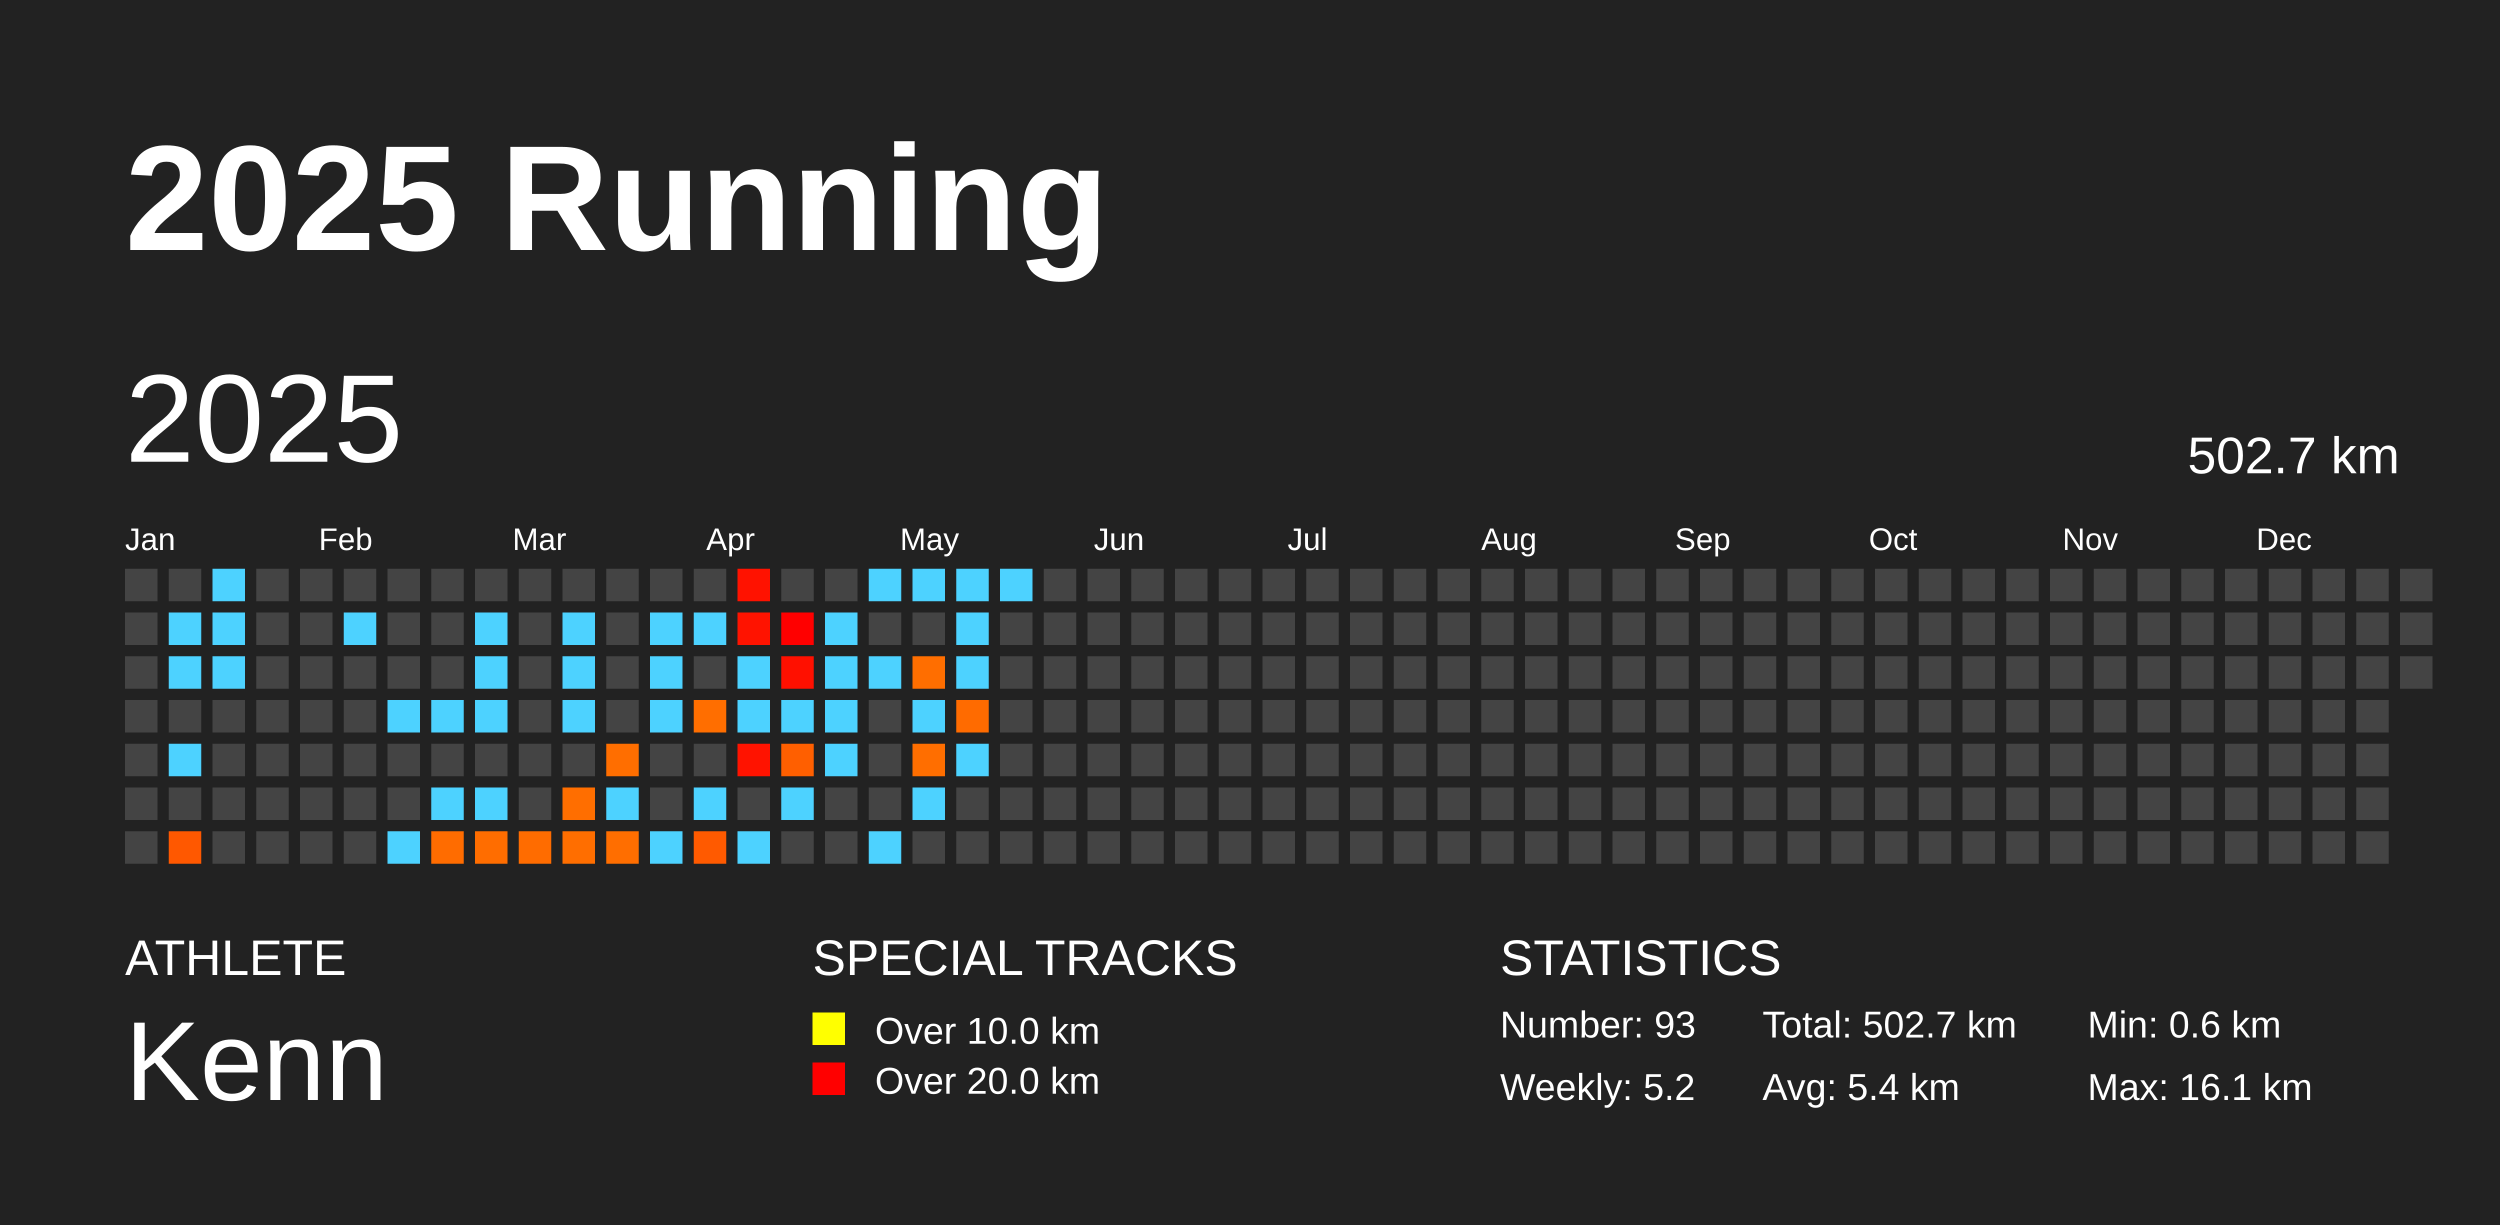
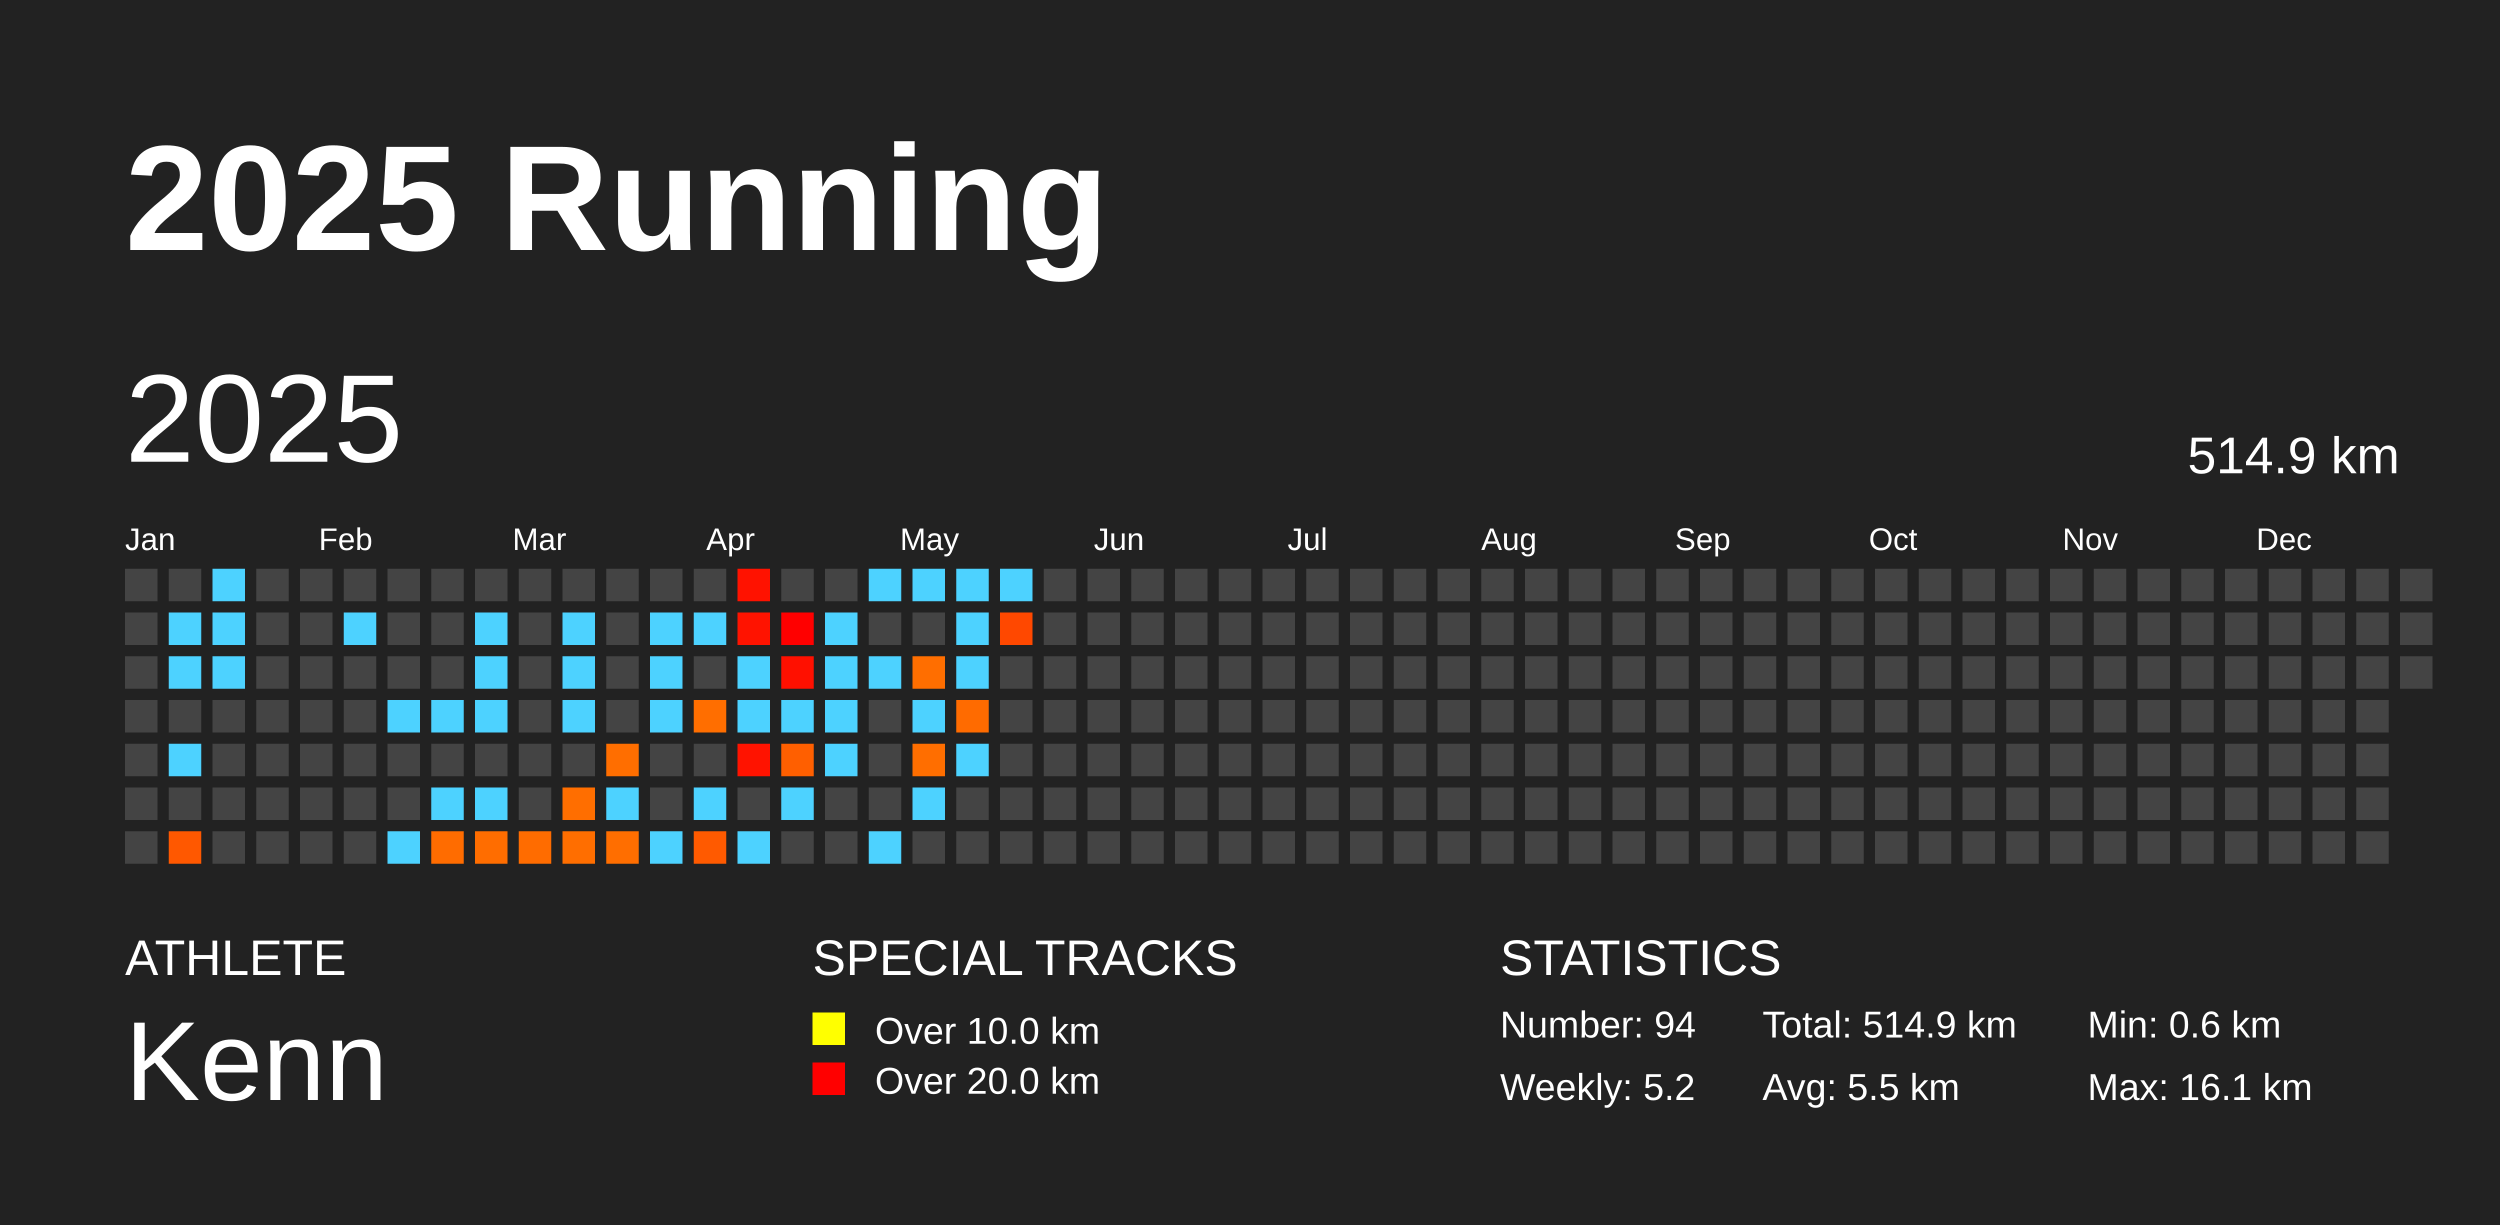
<svg xmlns="http://www.w3.org/2000/svg" baseProfile="full" height="98mm" version="1.1" viewBox="0,0,200,98" width="200mm">
  <defs />
  <rect fill="#222222" height="98" width="200" x="0" y="0" />
  <text fill="#FFFFFF" style="font-size:12px; font-family:Arial; font-weight:bold;" x="10" y="20">2025 Running</text>
  <text fill="#FFFFFF" style="font-size:4px; font-family:Arial" x="10" y="78">ATHLETE</text>
  <text fill="#FFFFFF" style="font-size:9px; font-family:Arial" x="10" y="88">Kenn</text>
  <text fill="#FFFFFF" style="font-size:4px; font-family:Arial" x="65" y="78">SPECIAL TRACKS</text>
  <rect fill="yellow" height="2.6" width="2.6" x="65" y="81" />
  <text fill="#FFFFFF" style="font-size:3px; font-family:Arial" x="70" y="83.5">Over 10.0 km</text>
  <rect fill="red" height="2.6" width="2.6" x="65" y="85" />
  <text fill="#FFFFFF" style="font-size:3px; font-family:Arial" x="70" y="87.5">Over 20.0 km</text>
  <text fill="#FFFFFF" style="font-size:4px; font-family:Arial" x="120" y="78">STATISTICS</text>
-   <text fill="#FFFFFF" style="font-size:3px; font-family:Arial" x="120" y="83">Number: 93</text>
+   <text fill="#FFFFFF" style="font-size:3px; font-family:Arial" x="120" y="83">Number: 94</text>
  <text fill="#FFFFFF" style="font-size:3px; font-family:Arial" x="120" y="88">Weekly: 5.2</text>
-   <text fill="#FFFFFF" style="font-size:3px; font-family:Arial" x="141" y="83">Total: 502.7 km</text>
-   <text fill="#FFFFFF" style="font-size:3px; font-family:Arial" x="141" y="88">Avg: 5.4 km</text>
+   <text fill="#FFFFFF" style="font-size:3px; font-family:Arial" x="141" y="83">Total: 514.9 km</text>
+   <text fill="#FFFFFF" style="font-size:3px; font-family:Arial" x="141" y="88">Avg: 5.5 km</text>
  <text fill="#FFFFFF" style="font-size:3px; font-family:Arial" x="167" y="83">Min: 0.6 km</text>
  <text fill="#FFFFFF" style="font-size:3px; font-family:Arial" x="167" y="88">Max: 16.1 km</text>
  <text dominant-baseline="hanging" fill="#FFFFFF" style="font-size:10.0px; font-family:Arial;" x="10" y="30">2025</text>
-   <text dominant-baseline="hanging" fill="#FFFFFF" style="font-size:4.125px; font-family:Arial;" x="175" y="35">502.7 km</text>
+   <text dominant-baseline="hanging" fill="#FFFFFF" style="font-size:4.125px; font-family:Arial;" x="175" y="35">514.9 km</text>
  <text fill="#FFFFFF" style="font-size:2.5px; font-family:Arial" x="10.0" y="44">Jan</text>
  <text fill="#FFFFFF" style="font-size:2.5px; font-family:Arial" x="25.5" y="44">Feb</text>
  <text fill="#FFFFFF" style="font-size:2.5px; font-family:Arial" x="41.0" y="44">Mar</text>
  <text fill="#FFFFFF" style="font-size:2.5px; font-family:Arial" x="56.5" y="44">Apr</text>
  <text fill="#FFFFFF" style="font-size:2.5px; font-family:Arial" x="72.0" y="44">May</text>
  <text fill="#FFFFFF" style="font-size:2.5px; font-family:Arial" x="87.5" y="44">Jun</text>
  <text fill="#FFFFFF" style="font-size:2.5px; font-family:Arial" x="103.0" y="44">Jul</text>
  <text fill="#FFFFFF" style="font-size:2.5px; font-family:Arial" x="118.5" y="44">Aug</text>
  <text fill="#FFFFFF" style="font-size:2.5px; font-family:Arial" x="134.0" y="44">Sep</text>
  <text fill="#FFFFFF" style="font-size:2.5px; font-family:Arial" x="149.5" y="44">Oct</text>
  <text fill="#FFFFFF" style="font-size:2.5px; font-family:Arial" x="165.0" y="44">Nov</text>
  <text fill="#FFFFFF" style="font-size:2.5px; font-family:Arial" x="180.5" y="44">Dec</text>
  <rect fill="#444444" height="2.6" width="2.6" x="10.0" y="45.5" />
  <rect fill="#444444" height="2.6" width="2.6" x="10.0" y="49.0" />
  <rect fill="#444444" height="2.6" width="2.6" x="10.0" y="52.5" />
  <rect fill="#444444" height="2.6" width="2.6" x="10.0" y="56.0" />
  <rect fill="#444444" height="2.6" width="2.6" x="10.0" y="59.5" />
  <rect fill="#444444" height="2.6" width="2.6" x="10.0" y="63.0" />
  <rect fill="#444444" height="2.6" width="2.6" x="10.0" y="66.5" />
  <rect fill="#444444" height="2.6" width="2.6" x="13.5" y="45.5" />
  <rect fill="#4dd2ff" height="2.6" width="2.6" x="13.5" y="49.0" />
  <rect fill="#4dd2ff" height="2.6" width="2.6" x="13.5" y="52.5" />
  <rect fill="#444444" height="2.6" width="2.6" x="13.5" y="56.0" />
  <rect fill="#4dd2ff" height="2.6" width="2.6" x="13.5" y="59.5" />
  <rect fill="#444444" height="2.6" width="2.6" x="13.5" y="63.0" />
  <rect fill="#ff5800" height="2.6" width="2.6" x="13.5" y="66.5" />
  <rect fill="#4dd2ff" height="2.6" width="2.6" x="17.0" y="45.5" />
  <rect fill="#4dd2ff" height="2.6" width="2.6" x="17.0" y="49.0" />
  <rect fill="#4dd2ff" height="2.6" width="2.6" x="17.0" y="52.5" />
  <rect fill="#444444" height="2.6" width="2.6" x="17.0" y="56.0" />
  <rect fill="#444444" height="2.6" width="2.6" x="17.0" y="59.5" />
  <rect fill="#444444" height="2.6" width="2.6" x="17.0" y="63.0" />
  <rect fill="#444444" height="2.6" width="2.6" x="17.0" y="66.5" />
  <rect fill="#444444" height="2.6" width="2.6" x="20.5" y="45.5" />
  <rect fill="#444444" height="2.6" width="2.6" x="20.5" y="49.0" />
  <rect fill="#444444" height="2.6" width="2.6" x="20.5" y="52.5" />
  <rect fill="#444444" height="2.6" width="2.6" x="20.5" y="56.0" />
  <rect fill="#444444" height="2.6" width="2.6" x="20.5" y="59.5" />
  <rect fill="#444444" height="2.6" width="2.6" x="20.5" y="63.0" />
  <rect fill="#444444" height="2.6" width="2.6" x="20.5" y="66.5" />
  <rect fill="#444444" height="2.6" width="2.6" x="24.0" y="45.5" />
  <rect fill="#444444" height="2.6" width="2.6" x="24.0" y="49.0" />
  <rect fill="#444444" height="2.6" width="2.6" x="24.0" y="52.5" />
  <rect fill="#444444" height="2.6" width="2.6" x="24.0" y="56.0" />
  <rect fill="#444444" height="2.6" width="2.6" x="24.0" y="59.5" />
  <rect fill="#444444" height="2.6" width="2.6" x="24.0" y="63.0" />
  <rect fill="#444444" height="2.6" width="2.6" x="24.0" y="66.5" />
  <rect fill="#444444" height="2.6" width="2.6" x="27.5" y="45.5" />
  <rect fill="#4dd2ff" height="2.6" width="2.6" x="27.5" y="49.0" />
  <rect fill="#444444" height="2.6" width="2.6" x="27.5" y="52.5" />
  <rect fill="#444444" height="2.6" width="2.6" x="27.5" y="56.0" />
  <rect fill="#444444" height="2.6" width="2.6" x="27.5" y="59.5" />
  <rect fill="#444444" height="2.6" width="2.6" x="27.5" y="63.0" />
  <rect fill="#444444" height="2.6" width="2.6" x="27.5" y="66.5" />
  <rect fill="#444444" height="2.6" width="2.6" x="31.0" y="45.5" />
  <rect fill="#444444" height="2.6" width="2.6" x="31.0" y="49.0" />
  <rect fill="#444444" height="2.6" width="2.6" x="31.0" y="52.5" />
  <rect fill="#4dd2ff" height="2.6" width="2.6" x="31.0" y="56.0" />
  <rect fill="#444444" height="2.6" width="2.6" x="31.0" y="59.5" />
  <rect fill="#444444" height="2.6" width="2.6" x="31.0" y="63.0" />
  <rect fill="#4dd2ff" height="2.6" width="2.6" x="31.0" y="66.5" />
  <rect fill="#444444" height="2.6" width="2.6" x="34.5" y="45.5" />
  <rect fill="#444444" height="2.6" width="2.6" x="34.5" y="49.0" />
  <rect fill="#444444" height="2.6" width="2.6" x="34.5" y="52.5" />
  <rect fill="#4dd2ff" height="2.6" width="2.6" x="34.5" y="56.0" />
  <rect fill="#444444" height="2.6" width="2.6" x="34.5" y="59.5" />
  <rect fill="#4dd2ff" height="2.6" width="2.6" x="34.5" y="63.0" />
  <rect fill="#ff6c00" height="2.6" width="2.6" x="34.5" y="66.5" />
  <rect fill="#444444" height="2.6" width="2.6" x="38.0" y="45.5" />
  <rect fill="#4dd2ff" height="2.6" width="2.6" x="38.0" y="49.0" />
  <rect fill="#4dd2ff" height="2.6" width="2.6" x="38.0" y="52.5" />
  <rect fill="#4dd2ff" height="2.6" width="2.6" x="38.0" y="56.0" />
  <rect fill="#444444" height="2.6" width="2.6" x="38.0" y="59.5" />
  <rect fill="#4dd2ff" height="2.6" width="2.6" x="38.0" y="63.0" />
  <rect fill="#ff6d00" height="2.6" width="2.6" x="38.0" y="66.5" />
  <rect fill="#444444" height="2.6" width="2.6" x="41.5" y="45.5" />
  <rect fill="#444444" height="2.6" width="2.6" x="41.5" y="49.0" />
  <rect fill="#444444" height="2.6" width="2.6" x="41.5" y="52.5" />
  <rect fill="#444444" height="2.6" width="2.6" x="41.5" y="56.0" />
  <rect fill="#444444" height="2.6" width="2.6" x="41.5" y="59.5" />
  <rect fill="#444444" height="2.6" width="2.6" x="41.5" y="63.0" />
  <rect fill="#ff6c00" height="2.6" width="2.6" x="41.5" y="66.5" />
  <rect fill="#444444" height="2.6" width="2.6" x="45.0" y="45.5" />
  <rect fill="#4dd2ff" height="2.6" width="2.6" x="45.0" y="49.0" />
  <rect fill="#4dd2ff" height="2.6" width="2.6" x="45.0" y="52.5" />
  <rect fill="#4dd2ff" height="2.6" width="2.6" x="45.0" y="56.0" />
  <rect fill="#444444" height="2.6" width="2.6" x="45.0" y="59.5" />
  <rect fill="#ff6e00" height="2.6" width="2.6" x="45.0" y="63.0" />
  <rect fill="#ff6e00" height="2.6" width="2.6" x="45.0" y="66.5" />
  <rect fill="#444444" height="2.6" width="2.6" x="48.5" y="45.5" />
  <rect fill="#444444" height="2.6" width="2.6" x="48.5" y="49.0" />
  <rect fill="#444444" height="2.6" width="2.6" x="48.5" y="52.5" />
  <rect fill="#444444" height="2.6" width="2.6" x="48.5" y="56.0" />
  <rect fill="#ff6e00" height="2.6" width="2.6" x="48.5" y="59.5" />
  <rect fill="#4dd2ff" height="2.6" width="2.6" x="48.5" y="63.0" />
  <rect fill="#ff6e00" height="2.6" width="2.6" x="48.5" y="66.5" />
  <rect fill="#444444" height="2.6" width="2.6" x="52.0" y="45.5" />
  <rect fill="#4dd2ff" height="2.6" width="2.6" x="52.0" y="49.0" />
  <rect fill="#4dd2ff" height="2.6" width="2.6" x="52.0" y="52.5" />
  <rect fill="#4dd2ff" height="2.6" width="2.6" x="52.0" y="56.0" />
  <rect fill="#444444" height="2.6" width="2.6" x="52.0" y="59.5" />
  <rect fill="#444444" height="2.6" width="2.6" x="52.0" y="63.0" />
  <rect fill="#4dd2ff" height="2.6" width="2.6" x="52.0" y="66.5" />
  <rect fill="#444444" height="2.6" width="2.6" x="55.5" y="45.5" />
  <rect fill="#4dd2ff" height="2.6" width="2.6" x="55.5" y="49.0" />
  <rect fill="#444444" height="2.6" width="2.6" x="55.5" y="52.5" />
  <rect fill="#ff6e00" height="2.6" width="2.6" x="55.5" y="56.0" />
  <rect fill="#444444" height="2.6" width="2.6" x="55.5" y="59.5" />
  <rect fill="#4dd2ff" height="2.6" width="2.6" x="55.5" y="63.0" />
  <rect fill="#ff5a00" height="2.6" width="2.6" x="55.5" y="66.5" />
  <rect fill="#ff1200" height="2.6" width="2.6" x="59.0" y="45.5" />
  <rect fill="#ff1300" height="2.6" width="2.6" x="59.0" y="49.0" />
  <rect fill="#4dd2ff" height="2.6" width="2.6" x="59.0" y="52.5" />
  <rect fill="#4dd2ff" height="2.6" width="2.6" x="59.0" y="56.0" />
  <rect fill="#ff1300" height="2.6" width="2.6" x="59.0" y="59.5" />
  <rect fill="#444444" height="2.6" width="2.6" x="59.0" y="63.0" />
  <rect fill="#4dd2ff" height="2.6" width="2.6" x="59.0" y="66.5" />
  <rect fill="#444444" height="2.6" width="2.6" x="62.5" y="45.5" />
  <rect fill="#ff0000" height="2.6" width="2.6" x="62.5" y="49.0" />
  <rect fill="#ff1000" height="2.6" width="2.6" x="62.5" y="52.5" />
  <rect fill="#4dd2ff" height="2.6" width="2.6" x="62.5" y="56.0" />
  <rect fill="#ff5f00" height="2.6" width="2.6" x="62.5" y="59.5" />
  <rect fill="#4dd2ff" height="2.6" width="2.6" x="62.5" y="63.0" />
  <rect fill="#444444" height="2.6" width="2.6" x="62.5" y="66.5" />
  <rect fill="#444444" height="2.6" width="2.6" x="66.0" y="45.5" />
  <rect fill="#4dd2ff" height="2.6" width="2.6" x="66.0" y="49.0" />
  <rect fill="#4dd2ff" height="2.6" width="2.6" x="66.0" y="52.5" />
  <rect fill="#4dd2ff" height="2.6" width="2.6" x="66.0" y="56.0" />
  <rect fill="#4dd2ff" height="2.6" width="2.6" x="66.0" y="59.5" />
  <rect fill="#444444" height="2.6" width="2.6" x="66.0" y="63.0" />
  <rect fill="#444444" height="2.6" width="2.6" x="66.0" y="66.5" />
  <rect fill="#4dd2ff" height="2.6" width="2.6" x="69.5" y="45.5" />
  <rect fill="#444444" height="2.6" width="2.6" x="69.5" y="49.0" />
  <rect fill="#4dd2ff" height="2.6" width="2.6" x="69.5" y="52.5" />
  <rect fill="#444444" height="2.6" width="2.6" x="69.5" y="56.0" />
  <rect fill="#444444" height="2.6" width="2.6" x="69.5" y="59.5" />
  <rect fill="#444444" height="2.6" width="2.6" x="69.5" y="63.0" />
  <rect fill="#4dd2ff" height="2.6" width="2.6" x="69.5" y="66.5" />
  <rect fill="#4dd2ff" height="2.6" width="2.6" x="73.0" y="45.5" />
  <rect fill="#444444" height="2.6" width="2.6" x="73.0" y="49.0" />
  <rect fill="#ff6e00" height="2.6" width="2.6" x="73.0" y="52.5" />
  <rect fill="#4dd2ff" height="2.6" width="2.6" x="73.0" y="56.0" />
  <rect fill="#ff6e00" height="2.6" width="2.6" x="73.0" y="59.5" />
  <rect fill="#4dd2ff" height="2.6" width="2.6" x="73.0" y="63.0" />
  <rect fill="#444444" height="2.6" width="2.6" x="73.0" y="66.5" />
  <rect fill="#4dd2ff" height="2.6" width="2.6" x="76.5" y="45.5" />
  <rect fill="#4dd2ff" height="2.6" width="2.6" x="76.5" y="49.0" />
  <rect fill="#4dd2ff" height="2.6" width="2.6" x="76.5" y="52.5" />
  <rect fill="#ff6b00" height="2.6" width="2.6" x="76.5" y="56.0" />
  <rect fill="#4dd2ff" height="2.6" width="2.6" x="76.5" y="59.5" />
  <rect fill="#444444" height="2.6" width="2.6" x="76.5" y="63.0" />
  <rect fill="#444444" height="2.6" width="2.6" x="76.5" y="66.5" />
  <rect fill="#4dd2ff" height="2.6" width="2.6" x="80.0" y="45.5" />
-   <rect fill="#444444" height="2.6" width="2.6" x="80.0" y="49.0" />
+   <rect fill="#ff4800" height="2.6" width="2.6" x="80.0" y="49.0" />
  <rect fill="#444444" height="2.6" width="2.6" x="80.0" y="52.5" />
  <rect fill="#444444" height="2.6" width="2.6" x="80.0" y="56.0" />
  <rect fill="#444444" height="2.6" width="2.6" x="80.0" y="59.5" />
  <rect fill="#444444" height="2.6" width="2.6" x="80.0" y="63.0" />
  <rect fill="#444444" height="2.6" width="2.6" x="80.0" y="66.5" />
  <rect fill="#444444" height="2.6" width="2.6" x="83.5" y="45.5" />
  <rect fill="#444444" height="2.6" width="2.6" x="83.5" y="49.0" />
  <rect fill="#444444" height="2.6" width="2.6" x="83.5" y="52.5" />
  <rect fill="#444444" height="2.6" width="2.6" x="83.5" y="56.0" />
  <rect fill="#444444" height="2.6" width="2.6" x="83.5" y="59.5" />
  <rect fill="#444444" height="2.6" width="2.6" x="83.5" y="63.0" />
  <rect fill="#444444" height="2.6" width="2.6" x="83.5" y="66.5" />
  <rect fill="#444444" height="2.6" width="2.6" x="87.0" y="45.5" />
  <rect fill="#444444" height="2.6" width="2.6" x="87.0" y="49.0" />
  <rect fill="#444444" height="2.6" width="2.6" x="87.0" y="52.5" />
  <rect fill="#444444" height="2.6" width="2.6" x="87.0" y="56.0" />
  <rect fill="#444444" height="2.6" width="2.6" x="87.0" y="59.5" />
  <rect fill="#444444" height="2.6" width="2.6" x="87.0" y="63.0" />
  <rect fill="#444444" height="2.6" width="2.6" x="87.0" y="66.5" />
  <rect fill="#444444" height="2.6" width="2.6" x="90.5" y="45.5" />
  <rect fill="#444444" height="2.6" width="2.6" x="90.5" y="49.0" />
  <rect fill="#444444" height="2.6" width="2.6" x="90.5" y="52.5" />
  <rect fill="#444444" height="2.6" width="2.6" x="90.5" y="56.0" />
  <rect fill="#444444" height="2.6" width="2.6" x="90.5" y="59.5" />
  <rect fill="#444444" height="2.6" width="2.6" x="90.5" y="63.0" />
  <rect fill="#444444" height="2.6" width="2.6" x="90.5" y="66.5" />
  <rect fill="#444444" height="2.6" width="2.6" x="94.0" y="45.5" />
  <rect fill="#444444" height="2.6" width="2.6" x="94.0" y="49.0" />
  <rect fill="#444444" height="2.6" width="2.6" x="94.0" y="52.5" />
  <rect fill="#444444" height="2.6" width="2.6" x="94.0" y="56.0" />
  <rect fill="#444444" height="2.6" width="2.6" x="94.0" y="59.5" />
  <rect fill="#444444" height="2.6" width="2.6" x="94.0" y="63.0" />
  <rect fill="#444444" height="2.6" width="2.6" x="94.0" y="66.5" />
  <rect fill="#444444" height="2.6" width="2.6" x="97.5" y="45.5" />
  <rect fill="#444444" height="2.6" width="2.6" x="97.5" y="49.0" />
  <rect fill="#444444" height="2.6" width="2.6" x="97.5" y="52.5" />
  <rect fill="#444444" height="2.6" width="2.6" x="97.5" y="56.0" />
  <rect fill="#444444" height="2.6" width="2.6" x="97.5" y="59.5" />
  <rect fill="#444444" height="2.6" width="2.6" x="97.5" y="63.0" />
  <rect fill="#444444" height="2.6" width="2.6" x="97.5" y="66.5" />
  <rect fill="#444444" height="2.6" width="2.6" x="101.0" y="45.5" />
  <rect fill="#444444" height="2.6" width="2.6" x="101.0" y="49.0" />
  <rect fill="#444444" height="2.6" width="2.6" x="101.0" y="52.5" />
  <rect fill="#444444" height="2.6" width="2.6" x="101.0" y="56.0" />
  <rect fill="#444444" height="2.6" width="2.6" x="101.0" y="59.5" />
  <rect fill="#444444" height="2.6" width="2.6" x="101.0" y="63.0" />
  <rect fill="#444444" height="2.6" width="2.6" x="101.0" y="66.5" />
  <rect fill="#444444" height="2.6" width="2.6" x="104.5" y="45.5" />
  <rect fill="#444444" height="2.6" width="2.6" x="104.5" y="49.0" />
  <rect fill="#444444" height="2.6" width="2.6" x="104.5" y="52.5" />
  <rect fill="#444444" height="2.6" width="2.6" x="104.5" y="56.0" />
  <rect fill="#444444" height="2.6" width="2.6" x="104.5" y="59.5" />
  <rect fill="#444444" height="2.6" width="2.6" x="104.5" y="63.0" />
  <rect fill="#444444" height="2.6" width="2.6" x="104.5" y="66.5" />
  <rect fill="#444444" height="2.6" width="2.6" x="108.0" y="45.5" />
  <rect fill="#444444" height="2.6" width="2.6" x="108.0" y="49.0" />
  <rect fill="#444444" height="2.6" width="2.6" x="108.0" y="52.5" />
  <rect fill="#444444" height="2.6" width="2.6" x="108.0" y="56.0" />
  <rect fill="#444444" height="2.6" width="2.6" x="108.0" y="59.5" />
  <rect fill="#444444" height="2.6" width="2.6" x="108.0" y="63.0" />
  <rect fill="#444444" height="2.6" width="2.6" x="108.0" y="66.5" />
  <rect fill="#444444" height="2.6" width="2.6" x="111.5" y="45.5" />
  <rect fill="#444444" height="2.6" width="2.6" x="111.5" y="49.0" />
  <rect fill="#444444" height="2.6" width="2.6" x="111.5" y="52.5" />
  <rect fill="#444444" height="2.6" width="2.6" x="111.5" y="56.0" />
  <rect fill="#444444" height="2.6" width="2.6" x="111.5" y="59.5" />
  <rect fill="#444444" height="2.6" width="2.6" x="111.5" y="63.0" />
  <rect fill="#444444" height="2.6" width="2.6" x="111.5" y="66.5" />
  <rect fill="#444444" height="2.6" width="2.6" x="115.0" y="45.5" />
  <rect fill="#444444" height="2.6" width="2.6" x="115.0" y="49.0" />
  <rect fill="#444444" height="2.6" width="2.6" x="115.0" y="52.5" />
  <rect fill="#444444" height="2.6" width="2.6" x="115.0" y="56.0" />
  <rect fill="#444444" height="2.6" width="2.6" x="115.0" y="59.5" />
  <rect fill="#444444" height="2.6" width="2.6" x="115.0" y="63.0" />
  <rect fill="#444444" height="2.6" width="2.6" x="115.0" y="66.5" />
  <rect fill="#444444" height="2.6" width="2.6" x="118.5" y="45.5" />
  <rect fill="#444444" height="2.6" width="2.6" x="118.5" y="49.0" />
  <rect fill="#444444" height="2.6" width="2.6" x="118.5" y="52.5" />
  <rect fill="#444444" height="2.6" width="2.6" x="118.5" y="56.0" />
  <rect fill="#444444" height="2.6" width="2.6" x="118.5" y="59.5" />
  <rect fill="#444444" height="2.6" width="2.6" x="118.5" y="63.0" />
  <rect fill="#444444" height="2.6" width="2.6" x="118.5" y="66.5" />
  <rect fill="#444444" height="2.6" width="2.6" x="122.0" y="45.5" />
  <rect fill="#444444" height="2.6" width="2.6" x="122.0" y="49.0" />
  <rect fill="#444444" height="2.6" width="2.6" x="122.0" y="52.5" />
  <rect fill="#444444" height="2.6" width="2.6" x="122.0" y="56.0" />
  <rect fill="#444444" height="2.6" width="2.6" x="122.0" y="59.5" />
  <rect fill="#444444" height="2.6" width="2.6" x="122.0" y="63.0" />
  <rect fill="#444444" height="2.6" width="2.6" x="122.0" y="66.5" />
  <rect fill="#444444" height="2.6" width="2.6" x="125.5" y="45.5" />
  <rect fill="#444444" height="2.6" width="2.6" x="125.5" y="49.0" />
  <rect fill="#444444" height="2.6" width="2.6" x="125.5" y="52.5" />
  <rect fill="#444444" height="2.6" width="2.6" x="125.5" y="56.0" />
  <rect fill="#444444" height="2.6" width="2.6" x="125.5" y="59.5" />
  <rect fill="#444444" height="2.6" width="2.6" x="125.5" y="63.0" />
  <rect fill="#444444" height="2.6" width="2.6" x="125.5" y="66.5" />
  <rect fill="#444444" height="2.6" width="2.6" x="129.0" y="45.5" />
  <rect fill="#444444" height="2.6" width="2.6" x="129.0" y="49.0" />
  <rect fill="#444444" height="2.6" width="2.6" x="129.0" y="52.5" />
  <rect fill="#444444" height="2.6" width="2.6" x="129.0" y="56.0" />
  <rect fill="#444444" height="2.6" width="2.6" x="129.0" y="59.5" />
  <rect fill="#444444" height="2.6" width="2.6" x="129.0" y="63.0" />
  <rect fill="#444444" height="2.6" width="2.6" x="129.0" y="66.5" />
  <rect fill="#444444" height="2.6" width="2.6" x="132.5" y="45.5" />
  <rect fill="#444444" height="2.6" width="2.6" x="132.5" y="49.0" />
  <rect fill="#444444" height="2.6" width="2.6" x="132.5" y="52.5" />
  <rect fill="#444444" height="2.6" width="2.6" x="132.5" y="56.0" />
  <rect fill="#444444" height="2.6" width="2.6" x="132.5" y="59.5" />
  <rect fill="#444444" height="2.6" width="2.6" x="132.5" y="63.0" />
  <rect fill="#444444" height="2.6" width="2.6" x="132.5" y="66.5" />
  <rect fill="#444444" height="2.6" width="2.6" x="136.0" y="45.5" />
  <rect fill="#444444" height="2.6" width="2.6" x="136.0" y="49.0" />
  <rect fill="#444444" height="2.6" width="2.6" x="136.0" y="52.5" />
  <rect fill="#444444" height="2.6" width="2.6" x="136.0" y="56.0" />
  <rect fill="#444444" height="2.6" width="2.6" x="136.0" y="59.5" />
  <rect fill="#444444" height="2.6" width="2.6" x="136.0" y="63.0" />
  <rect fill="#444444" height="2.6" width="2.6" x="136.0" y="66.5" />
  <rect fill="#444444" height="2.6" width="2.6" x="139.5" y="45.5" />
  <rect fill="#444444" height="2.6" width="2.6" x="139.5" y="49.0" />
  <rect fill="#444444" height="2.6" width="2.6" x="139.5" y="52.5" />
  <rect fill="#444444" height="2.6" width="2.6" x="139.5" y="56.0" />
  <rect fill="#444444" height="2.6" width="2.6" x="139.5" y="59.5" />
  <rect fill="#444444" height="2.6" width="2.6" x="139.5" y="63.0" />
  <rect fill="#444444" height="2.6" width="2.6" x="139.5" y="66.5" />
  <rect fill="#444444" height="2.6" width="2.6" x="143.0" y="45.5" />
  <rect fill="#444444" height="2.6" width="2.6" x="143.0" y="49.0" />
  <rect fill="#444444" height="2.6" width="2.6" x="143.0" y="52.5" />
  <rect fill="#444444" height="2.6" width="2.6" x="143.0" y="56.0" />
  <rect fill="#444444" height="2.6" width="2.6" x="143.0" y="59.5" />
  <rect fill="#444444" height="2.6" width="2.6" x="143.0" y="63.0" />
  <rect fill="#444444" height="2.6" width="2.6" x="143.0" y="66.5" />
  <rect fill="#444444" height="2.6" width="2.6" x="146.5" y="45.5" />
  <rect fill="#444444" height="2.6" width="2.6" x="146.5" y="49.0" />
  <rect fill="#444444" height="2.6" width="2.6" x="146.5" y="52.5" />
  <rect fill="#444444" height="2.6" width="2.6" x="146.5" y="56.0" />
  <rect fill="#444444" height="2.6" width="2.6" x="146.5" y="59.5" />
  <rect fill="#444444" height="2.6" width="2.6" x="146.5" y="63.0" />
  <rect fill="#444444" height="2.6" width="2.6" x="146.5" y="66.5" />
  <rect fill="#444444" height="2.6" width="2.6" x="150.0" y="45.5" />
  <rect fill="#444444" height="2.6" width="2.6" x="150.0" y="49.0" />
  <rect fill="#444444" height="2.6" width="2.6" x="150.0" y="52.5" />
  <rect fill="#444444" height="2.6" width="2.6" x="150.0" y="56.0" />
  <rect fill="#444444" height="2.6" width="2.6" x="150.0" y="59.5" />
  <rect fill="#444444" height="2.6" width="2.6" x="150.0" y="63.0" />
  <rect fill="#444444" height="2.6" width="2.6" x="150.0" y="66.5" />
  <rect fill="#444444" height="2.6" width="2.6" x="153.5" y="45.5" />
  <rect fill="#444444" height="2.6" width="2.6" x="153.5" y="49.0" />
  <rect fill="#444444" height="2.6" width="2.6" x="153.5" y="52.5" />
  <rect fill="#444444" height="2.6" width="2.6" x="153.5" y="56.0" />
  <rect fill="#444444" height="2.6" width="2.6" x="153.5" y="59.5" />
  <rect fill="#444444" height="2.6" width="2.6" x="153.5" y="63.0" />
  <rect fill="#444444" height="2.6" width="2.6" x="153.5" y="66.5" />
  <rect fill="#444444" height="2.6" width="2.6" x="157.0" y="45.5" />
  <rect fill="#444444" height="2.6" width="2.6" x="157.0" y="49.0" />
  <rect fill="#444444" height="2.6" width="2.6" x="157.0" y="52.5" />
  <rect fill="#444444" height="2.6" width="2.6" x="157.0" y="56.0" />
  <rect fill="#444444" height="2.6" width="2.6" x="157.0" y="59.5" />
  <rect fill="#444444" height="2.6" width="2.6" x="157.0" y="63.0" />
  <rect fill="#444444" height="2.6" width="2.6" x="157.0" y="66.5" />
  <rect fill="#444444" height="2.6" width="2.6" x="160.5" y="45.5" />
  <rect fill="#444444" height="2.6" width="2.6" x="160.5" y="49.0" />
  <rect fill="#444444" height="2.6" width="2.6" x="160.5" y="52.5" />
  <rect fill="#444444" height="2.6" width="2.6" x="160.5" y="56.0" />
  <rect fill="#444444" height="2.6" width="2.6" x="160.5" y="59.5" />
  <rect fill="#444444" height="2.6" width="2.6" x="160.5" y="63.0" />
  <rect fill="#444444" height="2.6" width="2.6" x="160.5" y="66.5" />
  <rect fill="#444444" height="2.6" width="2.6" x="164.0" y="45.5" />
  <rect fill="#444444" height="2.6" width="2.6" x="164.0" y="49.0" />
  <rect fill="#444444" height="2.6" width="2.6" x="164.0" y="52.5" />
  <rect fill="#444444" height="2.6" width="2.6" x="164.0" y="56.0" />
  <rect fill="#444444" height="2.6" width="2.6" x="164.0" y="59.5" />
  <rect fill="#444444" height="2.6" width="2.6" x="164.0" y="63.0" />
  <rect fill="#444444" height="2.6" width="2.6" x="164.0" y="66.5" />
  <rect fill="#444444" height="2.6" width="2.6" x="167.5" y="45.5" />
  <rect fill="#444444" height="2.6" width="2.6" x="167.5" y="49.0" />
  <rect fill="#444444" height="2.6" width="2.6" x="167.5" y="52.5" />
  <rect fill="#444444" height="2.6" width="2.6" x="167.5" y="56.0" />
  <rect fill="#444444" height="2.6" width="2.6" x="167.5" y="59.5" />
  <rect fill="#444444" height="2.6" width="2.6" x="167.5" y="63.0" />
  <rect fill="#444444" height="2.6" width="2.6" x="167.5" y="66.5" />
  <rect fill="#444444" height="2.6" width="2.6" x="171.0" y="45.5" />
  <rect fill="#444444" height="2.6" width="2.6" x="171.0" y="49.0" />
  <rect fill="#444444" height="2.6" width="2.6" x="171.0" y="52.5" />
  <rect fill="#444444" height="2.6" width="2.6" x="171.0" y="56.0" />
  <rect fill="#444444" height="2.6" width="2.6" x="171.0" y="59.5" />
  <rect fill="#444444" height="2.6" width="2.6" x="171.0" y="63.0" />
  <rect fill="#444444" height="2.6" width="2.6" x="171.0" y="66.5" />
  <rect fill="#444444" height="2.6" width="2.6" x="174.5" y="45.5" />
  <rect fill="#444444" height="2.6" width="2.6" x="174.5" y="49.0" />
  <rect fill="#444444" height="2.6" width="2.6" x="174.5" y="52.5" />
  <rect fill="#444444" height="2.6" width="2.6" x="174.5" y="56.0" />
  <rect fill="#444444" height="2.6" width="2.6" x="174.5" y="59.5" />
  <rect fill="#444444" height="2.6" width="2.6" x="174.5" y="63.0" />
  <rect fill="#444444" height="2.6" width="2.6" x="174.5" y="66.5" />
  <rect fill="#444444" height="2.6" width="2.6" x="178.0" y="45.5" />
  <rect fill="#444444" height="2.6" width="2.6" x="178.0" y="49.0" />
  <rect fill="#444444" height="2.6" width="2.6" x="178.0" y="52.5" />
  <rect fill="#444444" height="2.6" width="2.6" x="178.0" y="56.0" />
  <rect fill="#444444" height="2.6" width="2.6" x="178.0" y="59.5" />
  <rect fill="#444444" height="2.6" width="2.6" x="178.0" y="63.0" />
  <rect fill="#444444" height="2.6" width="2.6" x="178.0" y="66.5" />
  <rect fill="#444444" height="2.6" width="2.6" x="181.5" y="45.5" />
  <rect fill="#444444" height="2.6" width="2.6" x="181.5" y="49.0" />
  <rect fill="#444444" height="2.6" width="2.6" x="181.5" y="52.5" />
  <rect fill="#444444" height="2.6" width="2.6" x="181.5" y="56.0" />
  <rect fill="#444444" height="2.6" width="2.6" x="181.5" y="59.5" />
  <rect fill="#444444" height="2.6" width="2.6" x="181.5" y="63.0" />
  <rect fill="#444444" height="2.6" width="2.6" x="181.5" y="66.5" />
  <rect fill="#444444" height="2.6" width="2.6" x="185.0" y="45.5" />
  <rect fill="#444444" height="2.6" width="2.6" x="185.0" y="49.0" />
  <rect fill="#444444" height="2.6" width="2.6" x="185.0" y="52.5" />
  <rect fill="#444444" height="2.6" width="2.6" x="185.0" y="56.0" />
  <rect fill="#444444" height="2.6" width="2.6" x="185.0" y="59.5" />
  <rect fill="#444444" height="2.6" width="2.6" x="185.0" y="63.0" />
  <rect fill="#444444" height="2.6" width="2.6" x="185.0" y="66.5" />
  <rect fill="#444444" height="2.6" width="2.6" x="188.5" y="45.5" />
  <rect fill="#444444" height="2.6" width="2.6" x="188.5" y="49.0" />
  <rect fill="#444444" height="2.6" width="2.6" x="188.5" y="52.5" />
  <rect fill="#444444" height="2.6" width="2.6" x="188.5" y="56.0" />
  <rect fill="#444444" height="2.6" width="2.6" x="188.5" y="59.5" />
  <rect fill="#444444" height="2.6" width="2.6" x="188.5" y="63.0" />
  <rect fill="#444444" height="2.6" width="2.6" x="188.5" y="66.5" />
  <rect fill="#444444" height="2.6" width="2.6" x="192.0" y="45.5" />
  <rect fill="#444444" height="2.6" width="2.6" x="192.0" y="49.0" />
  <rect fill="#444444" height="2.6" width="2.6" x="192.0" y="52.5" />
</svg>
